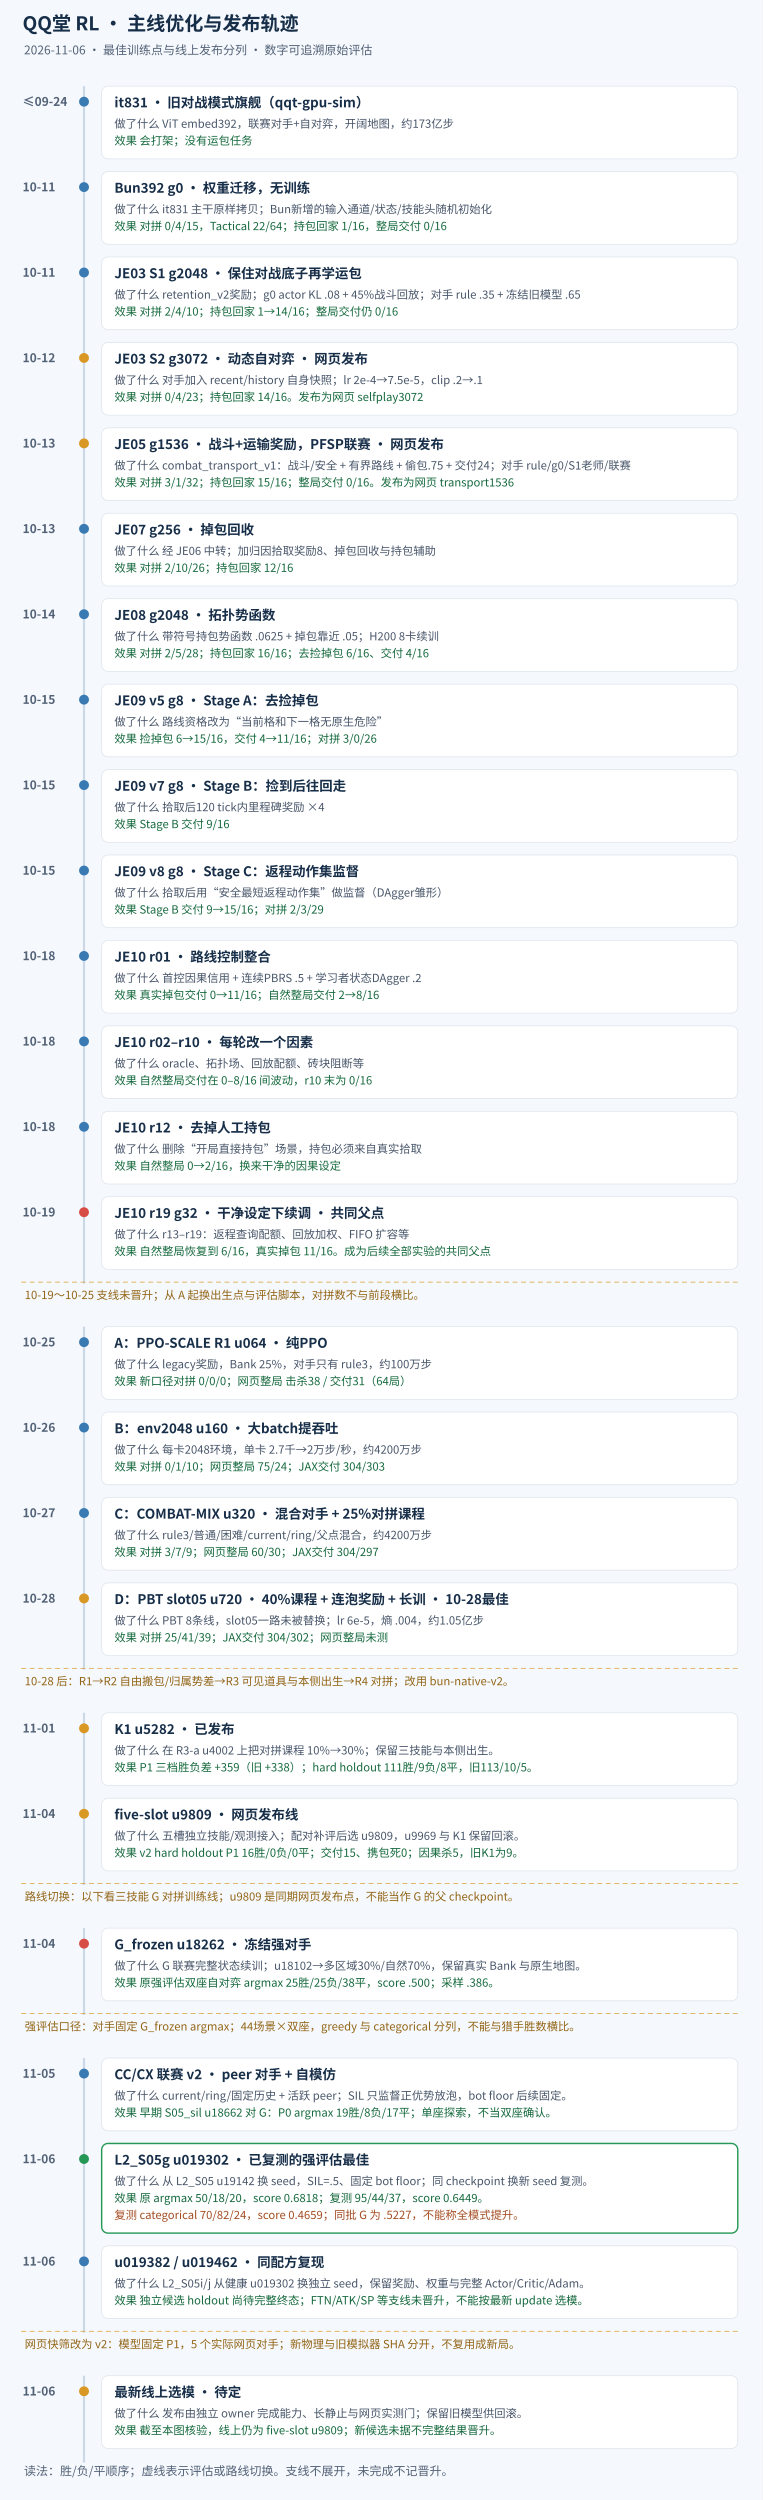
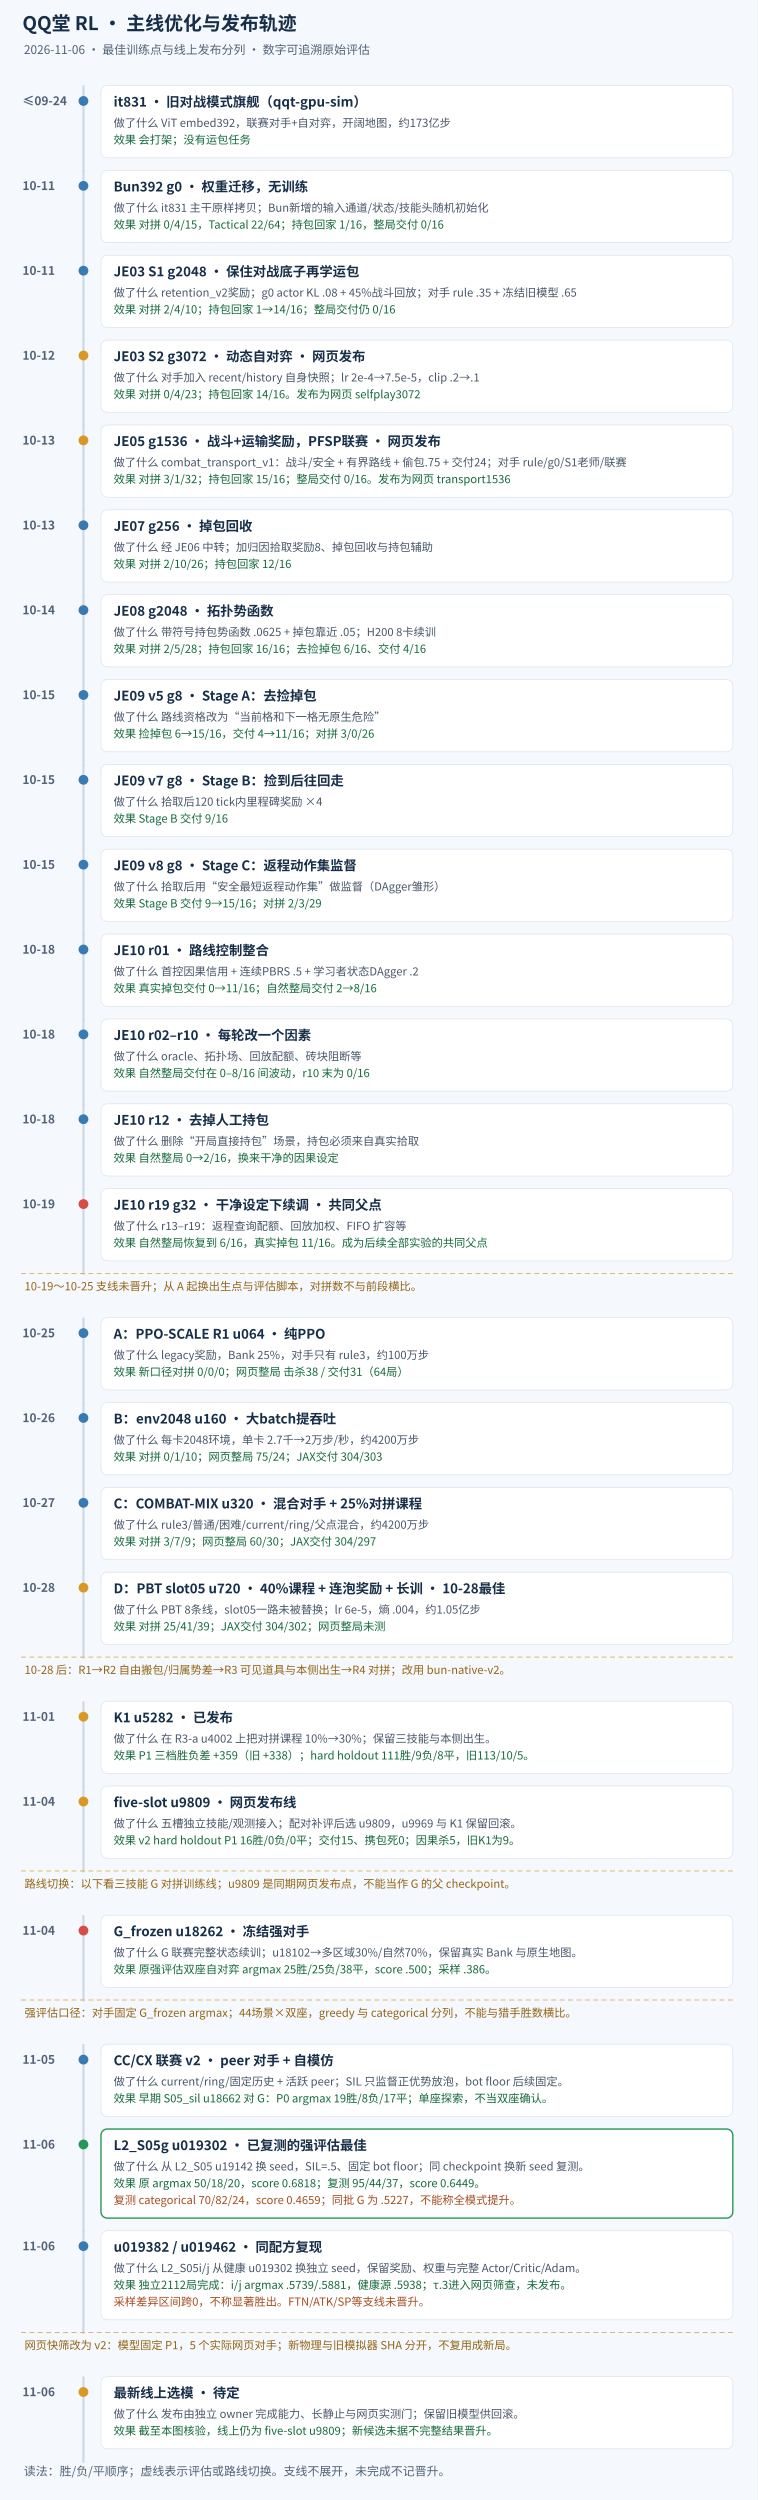
- <svg xmlns="http://www.w3.org/2000/svg" width="1080" height="3541" viewBox="0 0 1080 3541" role="img" aria-labelledby="title desc">
+ <svg xmlns="http://www.w3.org/2000/svg" width="1080" height="3565" viewBox="0 0 1080 3565" role="img" aria-labelledby="title desc">
  <rect width="100%" height="100%" fill="#f5f8fc" />
  <g font-family="Noto Sans CJK SC,Microsoft YaHei,PingFang SC,sans-serif">
    <text x="32" y="43" font-size="27" fill="#172e49" font-weight="bold">QQ堂 RL · 主线优化与发布轨迹</text>
    <text x="34" y="77" font-size="17" fill="#536277">2026-11-06 · 最佳训练点与线上发布分列 · 数字可追溯原始评估</text>
    <path d="M119 122V245" stroke="#cbd8e7" stroke-width="3" />
    <circle cx="119" cy="144" r="7" fill="#387ab1" />
    <rect x="144" y="122" width="901" height="103" rx="9" fill="white" stroke="#dce3ec" stroke-width="1" />
    <text x="32" y="150" font-size="17" fill="#536277" font-weight="bold">≤09-24</text>
    <text x="162" y="152" font-size="19" fill="#172e49" font-weight="bold">it831 · 旧对战模式旗舰（qqt-gpu-sim）</text>
    <text x="162" y="181" font-size="16" fill="#475569" font-weight="normal">做了什么  ViT embed392，联赛对手+自对弈，开阔地图，约173亿步</text>
    <text x="162" y="205" font-size="16" fill="#14683c" font-weight="normal">效果  会打架；没有运包任务</text>
    <path d="M119 243V366" stroke="#cbd8e7" stroke-width="3" />
    <circle cx="119" cy="265" r="7" fill="#387ab1" />
    <rect x="144" y="243" width="901" height="103" rx="9" fill="white" stroke="#dce3ec" stroke-width="1" />
    <text x="32" y="271" font-size="17" fill="#536277" font-weight="bold">10-11</text>
    <text x="162" y="273" font-size="19" fill="#172e49" font-weight="bold">Bun392 g0 · 权重迁移，无训练</text>
    <text x="162" y="302" font-size="16" fill="#475569" font-weight="normal">做了什么  it831 主干原样拷贝；Bun新增的输入通道/状态/技能头随机初始化</text>
    <text x="162" y="326" font-size="16" fill="#14683c" font-weight="normal">效果  对拼 0/4/15，Tactical 22/64；持包回家 1/16，整局交付 0/16</text>
    <path d="M119 364V487" stroke="#cbd8e7" stroke-width="3" />
    <circle cx="119" cy="386" r="7" fill="#387ab1" />
    <rect x="144" y="364" width="901" height="103" rx="9" fill="white" stroke="#dce3ec" stroke-width="1" />
    <text x="32" y="392" font-size="17" fill="#536277" font-weight="bold">10-11</text>
    <text x="162" y="394" font-size="19" fill="#172e49" font-weight="bold">JE03 S1 g2048 · 保住对战底子再学运包</text>
    <text x="162" y="423" font-size="16" fill="#475569" font-weight="normal">做了什么  retention_v2奖励；g0 actor KL .08 + 45%战斗回放；对手 rule .35 + 冻结旧模型 .65</text>
    <text x="162" y="447" font-size="16" fill="#14683c" font-weight="normal">效果  对拼 2/4/10；持包回家 1→14/16；整局交付仍 0/16</text>
    <path d="M119 485V608" stroke="#cbd8e7" stroke-width="3" />
    <circle cx="119" cy="507" r="7" fill="#d99723" />
    <rect x="144" y="485" width="901" height="103" rx="9" fill="white" stroke="#dce3ec" stroke-width="1" />
    <text x="32" y="513" font-size="17" fill="#536277" font-weight="bold">10-12</text>
    <text x="162" y="515" font-size="19" fill="#172e49" font-weight="bold">JE03 S2 g3072 · 动态自对弈 · 网页发布</text>
    <text x="162" y="544" font-size="16" fill="#475569" font-weight="normal">做了什么  对手加入 recent/history 自身快照；lr 2e-4→7.5e-5，clip .2→.1</text>
    <text x="162" y="568" font-size="16" fill="#14683c" font-weight="normal">效果  对拼 0/4/23；持包回家 14/16。发布为网页 selfplay3072</text>
    <path d="M119 606V729" stroke="#cbd8e7" stroke-width="3" />
    <circle cx="119" cy="628" r="7" fill="#d99723" />
    <rect x="144" y="606" width="901" height="103" rx="9" fill="white" stroke="#dce3ec" stroke-width="1" />
    <text x="32" y="634" font-size="17" fill="#536277" font-weight="bold">10-13</text>
    <text x="162" y="636" font-size="19" fill="#172e49" font-weight="bold">JE05 g1536 · 战斗+运输奖励，PFSP联赛 · 网页发布</text>
    <text x="162" y="665" font-size="16" fill="#475569" font-weight="normal">做了什么  combat_transport_v1：战斗/安全 + 有界路线 + 偷包.75 + 交付24；对手 rule/g0/S1老师/联赛</text>
    <text x="162" y="689" font-size="16" fill="#14683c" font-weight="normal">效果  对拼 3/1/32；持包回家 15/16；整局交付 0/16。发布为网页 transport1536</text>
    <path d="M119 727V850" stroke="#cbd8e7" stroke-width="3" />
    <circle cx="119" cy="749" r="7" fill="#387ab1" />
    <rect x="144" y="727" width="901" height="103" rx="9" fill="white" stroke="#dce3ec" stroke-width="1" />
    <text x="32" y="755" font-size="17" fill="#536277" font-weight="bold">10-13</text>
    <text x="162" y="757" font-size="19" fill="#172e49" font-weight="bold">JE07 g256 · 掉包回收</text>
    <text x="162" y="786" font-size="16" fill="#475569" font-weight="normal">做了什么  经 JE06 中转；加归因拾取奖励8、掉包回收与持包辅助</text>
    <text x="162" y="810" font-size="16" fill="#14683c" font-weight="normal">效果  对拼 2/10/26；持包回家 12/16</text>
    <path d="M119 848V971" stroke="#cbd8e7" stroke-width="3" />
    <circle cx="119" cy="870" r="7" fill="#387ab1" />
    <rect x="144" y="848" width="901" height="103" rx="9" fill="white" stroke="#dce3ec" stroke-width="1" />
    <text x="32" y="876" font-size="17" fill="#536277" font-weight="bold">10-14</text>
    <text x="162" y="878" font-size="19" fill="#172e49" font-weight="bold">JE08 g2048 · 拓扑势函数</text>
    <text x="162" y="907" font-size="16" fill="#475569" font-weight="normal">做了什么  带符号持包势函数 .0625 + 掉包靠近 .05；H200 8卡续训</text>
    <text x="162" y="931" font-size="16" fill="#14683c" font-weight="normal">效果  对拼 2/5/28；持包回家 16/16；去捡掉包 6/16、交付 4/16</text>
    <path d="M119 969V1092" stroke="#cbd8e7" stroke-width="3" />
    <circle cx="119" cy="991" r="7" fill="#387ab1" />
    <rect x="144" y="969" width="901" height="103" rx="9" fill="white" stroke="#dce3ec" stroke-width="1" />
    <text x="32" y="997" font-size="17" fill="#536277" font-weight="bold">10-15</text>
    <text x="162" y="999" font-size="19" fill="#172e49" font-weight="bold">JE09 v5 g8 · Stage A：去捡掉包</text>
    <text x="162" y="1028" font-size="16" fill="#475569" font-weight="normal">做了什么  路线资格改为“当前格和下一格无原生危险”</text>
    <text x="162" y="1052" font-size="16" fill="#14683c" font-weight="normal">效果  捡掉包 6→15/16，交付 4→11/16；对拼 3/0/26</text>
    <path d="M119 1090V1213" stroke="#cbd8e7" stroke-width="3" />
    <circle cx="119" cy="1112" r="7" fill="#387ab1" />
    <rect x="144" y="1090" width="901" height="103" rx="9" fill="white" stroke="#dce3ec" stroke-width="1" />
    <text x="32" y="1118" font-size="17" fill="#536277" font-weight="bold">10-15</text>
    <text x="162" y="1120" font-size="19" fill="#172e49" font-weight="bold">JE09 v7 g8 · Stage B：捡到后往回走</text>
    <text x="162" y="1149" font-size="16" fill="#475569" font-weight="normal">做了什么  拾取后120 tick内里程碑奖励 ×4</text>
    <text x="162" y="1173" font-size="16" fill="#14683c" font-weight="normal">效果  Stage B 交付 9/16</text>
    <path d="M119 1211V1334" stroke="#cbd8e7" stroke-width="3" />
    <circle cx="119" cy="1233" r="7" fill="#387ab1" />
    <rect x="144" y="1211" width="901" height="103" rx="9" fill="white" stroke="#dce3ec" stroke-width="1" />
    <text x="32" y="1239" font-size="17" fill="#536277" font-weight="bold">10-15</text>
    <text x="162" y="1241" font-size="19" fill="#172e49" font-weight="bold">JE09 v8 g8 · Stage C：返程动作集监督</text>
    <text x="162" y="1270" font-size="16" fill="#475569" font-weight="normal">做了什么  拾取后用“安全最短返程动作集”做监督（DAgger雏形）</text>
    <text x="162" y="1294" font-size="16" fill="#14683c" font-weight="normal">效果  Stage B 交付 9→15/16；对拼 2/3/29</text>
    <path d="M119 1332V1455" stroke="#cbd8e7" stroke-width="3" />
    <circle cx="119" cy="1354" r="7" fill="#387ab1" />
    <rect x="144" y="1332" width="901" height="103" rx="9" fill="white" stroke="#dce3ec" stroke-width="1" />
    <text x="32" y="1360" font-size="17" fill="#536277" font-weight="bold">10-18</text>
    <text x="162" y="1362" font-size="19" fill="#172e49" font-weight="bold">JE10 r01 · 路线控制整合</text>
    <text x="162" y="1391" font-size="16" fill="#475569" font-weight="normal">做了什么  首控因果信用 + 连续PBRS .5 + 学习者状态DAgger .2</text>
    <text x="162" y="1415" font-size="16" fill="#14683c" font-weight="normal">效果  真实掉包交付 0→11/16；自然整局交付 2→8/16</text>
    <path d="M119 1453V1576" stroke="#cbd8e7" stroke-width="3" />
    <circle cx="119" cy="1475" r="7" fill="#387ab1" />
    <rect x="144" y="1453" width="901" height="103" rx="9" fill="white" stroke="#dce3ec" stroke-width="1" />
    <text x="32" y="1481" font-size="17" fill="#536277" font-weight="bold">10-18</text>
    <text x="162" y="1483" font-size="19" fill="#172e49" font-weight="bold">JE10 r02–r10 · 每轮改一个因素</text>
    <text x="162" y="1512" font-size="16" fill="#475569" font-weight="normal">做了什么  oracle、拓扑场、回放配额、砖块阻断等</text>
    <text x="162" y="1536" font-size="16" fill="#14683c" font-weight="normal">效果  自然整局交付在 0–8/16 间波动，r10 末为 0/16</text>
    <path d="M119 1574V1697" stroke="#cbd8e7" stroke-width="3" />
    <circle cx="119" cy="1596" r="7" fill="#387ab1" />
    <rect x="144" y="1574" width="901" height="103" rx="9" fill="white" stroke="#dce3ec" stroke-width="1" />
    <text x="32" y="1602" font-size="17" fill="#536277" font-weight="bold">10-18</text>
    <text x="162" y="1604" font-size="19" fill="#172e49" font-weight="bold">JE10 r12 · 去掉人工持包</text>
    <text x="162" y="1633" font-size="16" fill="#475569" font-weight="normal">做了什么  删除“开局直接持包”场景，持包必须来自真实拾取</text>
    <text x="162" y="1657" font-size="16" fill="#14683c" font-weight="normal">效果  自然整局 0→2/16，换来干净的因果设定</text>
    <path d="M119 1695V1818" stroke="#cbd8e7" stroke-width="3" />
    <circle cx="119" cy="1717" r="7" fill="#d74c44" />
    <rect x="144" y="1695" width="901" height="103" rx="9" fill="white" stroke="#dce3ec" stroke-width="1" />
    <text x="32" y="1723" font-size="17" fill="#536277" font-weight="bold">10-19</text>
    <text x="162" y="1725" font-size="19" fill="#172e49" font-weight="bold">JE10 r19 g32 · 干净设定下续调 · 共同父点</text>
    <text x="162" y="1754" font-size="16" fill="#475569" font-weight="normal">做了什么  r13–r19：返程查询配额、回放加权、FIFO 扩容等</text>
    <text x="162" y="1778" font-size="16" fill="#14683c" font-weight="normal">效果  自然整局恢复到 6/16，真实掉包 11/16。成为后续全部实验的共同父点</text>
    <path d="M30 1816H1050" stroke="#d99b28" stroke-dasharray="7 5" />
    <text x="35" y="1840" font-size="16" fill="#926415" font-weight="normal">10-19～10-25 支线未晋升；从 A 起换出生点与评估脚本，对拼数不与前段横比。</text>
    <path d="M119 1879V2002" stroke="#cbd8e7" stroke-width="3" />
    <circle cx="119" cy="1901" r="7" fill="#387ab1" />
    <rect x="144" y="1879" width="901" height="103" rx="9" fill="white" stroke="#dce3ec" stroke-width="1" />
    <text x="32" y="1907" font-size="17" fill="#536277" font-weight="bold">10-25</text>
    <text x="162" y="1909" font-size="19" fill="#172e49" font-weight="bold">A：PPO-SCALE R1 u064 · 纯PPO</text>
    <text x="162" y="1938" font-size="16" fill="#475569" font-weight="normal">做了什么  legacy奖励，Bank 25%，对手只有 rule3，约100万步</text>
    <text x="162" y="1962" font-size="16" fill="#14683c" font-weight="normal">效果  新口径对拼 0/0/0；网页整局 击杀38 / 交付31（64局）</text>
    <path d="M119 2000V2123" stroke="#cbd8e7" stroke-width="3" />
    <circle cx="119" cy="2022" r="7" fill="#387ab1" />
    <rect x="144" y="2000" width="901" height="103" rx="9" fill="white" stroke="#dce3ec" stroke-width="1" />
    <text x="32" y="2028" font-size="17" fill="#536277" font-weight="bold">10-26</text>
    <text x="162" y="2030" font-size="19" fill="#172e49" font-weight="bold">B：env2048 u160 · 大batch提吞吐</text>
    <text x="162" y="2059" font-size="16" fill="#475569" font-weight="normal">做了什么  每卡2048环境，单卡 2.7千→2万步/秒，约4200万步</text>
    <text x="162" y="2083" font-size="16" fill="#14683c" font-weight="normal">效果  对拼 0/1/10；网页整局 75/24；JAX交付 304/303</text>
    <path d="M119 2121V2244" stroke="#cbd8e7" stroke-width="3" />
    <circle cx="119" cy="2143" r="7" fill="#387ab1" />
    <rect x="144" y="2121" width="901" height="103" rx="9" fill="white" stroke="#dce3ec" stroke-width="1" />
    <text x="32" y="2149" font-size="17" fill="#536277" font-weight="bold">10-27</text>
    <text x="162" y="2151" font-size="19" fill="#172e49" font-weight="bold">C：COMBAT-MIX u320 · 混合对手 + 25%对拼课程</text>
    <text x="162" y="2180" font-size="16" fill="#475569" font-weight="normal">做了什么  rule3/普通/困难/current/ring/父点混合，约4200万步</text>
    <text x="162" y="2204" font-size="16" fill="#14683c" font-weight="normal">效果  对拼 3/7/9；网页整局 60/30；JAX交付 304/297</text>
    <path d="M119 2242V2365" stroke="#cbd8e7" stroke-width="3" />
    <circle cx="119" cy="2264" r="7" fill="#d99723" />
    <rect x="144" y="2242" width="901" height="103" rx="9" fill="white" stroke="#dce3ec" stroke-width="1" />
    <text x="32" y="2270" font-size="17" fill="#536277" font-weight="bold">10-28</text>
    <text x="162" y="2272" font-size="19" fill="#172e49" font-weight="bold">D：PBT slot05 u720 · 40%课程 + 连泡奖励 + 长训 · 10-28最佳</text>
    <text x="162" y="2301" font-size="16" fill="#475569" font-weight="normal">做了什么  PBT 8条线，slot05一路未被替换；lr 6e-5，熵 .004，约1.05亿步</text>
    <text x="162" y="2325" font-size="16" fill="#14683c" font-weight="normal">效果  对拼 25/41/39；JAX交付 304/302；网页整局未测</text>
    <path d="M30 2363H1050" stroke="#d99b28" stroke-dasharray="7 5" />
    <text x="35" y="2387" font-size="16" fill="#926415" font-weight="normal">10-28 后：R1→R2 自由搬包/归属势差→R3 可见道具与本侧出生→R4 对拼；改用 bun-native-v2。</text>
    <path d="M119 2426V2549" stroke="#cbd8e7" stroke-width="3" />
    <circle cx="119" cy="2448" r="7" fill="#d99723" />
    <rect x="144" y="2426" width="901" height="103" rx="9" fill="white" stroke="#dce3ec" stroke-width="1" />
    <text x="32" y="2454" font-size="17" fill="#536277" font-weight="bold">11-01</text>
    <text x="162" y="2456" font-size="19" fill="#172e49" font-weight="bold">K1 u5282 · 已发布</text>
    <text x="162" y="2485" font-size="16" fill="#475569" font-weight="normal">做了什么  在 R3-a u4002 上把对拼课程 10%→30%；保留三技能与本侧出生。</text>
    <text x="162" y="2509" font-size="16" fill="#14683c" font-weight="normal">效果  P1 三档胜负差 +359（旧 +338）；hard holdout 111胜/9负/8平，旧113/10/5。</text>
    <path d="M119 2547V2670" stroke="#cbd8e7" stroke-width="3" />
    <circle cx="119" cy="2569" r="7" fill="#d99723" />
    <rect x="144" y="2547" width="901" height="103" rx="9" fill="white" stroke="#dce3ec" stroke-width="1" />
    <text x="32" y="2575" font-size="17" fill="#536277" font-weight="bold">11-04</text>
    <text x="162" y="2577" font-size="19" fill="#172e49" font-weight="bold">five-slot u9809 · 网页发布线</text>
    <text x="162" y="2606" font-size="16" fill="#475569" font-weight="normal">做了什么  五槽独立技能/观测接入；配对补评后选 u9809，u9969 与 K1 保留回滚。</text>
    <text x="162" y="2630" font-size="16" fill="#14683c" font-weight="normal">效果  v2 hard holdout P1 16胜/0负/0平；交付15、携包死0；因果杀5，旧K1为9。</text>
    <path d="M30 2668H1050" stroke="#d99b28" stroke-dasharray="7 5" />
    <text x="35" y="2692" font-size="16" fill="#926415" font-weight="normal">路线切换：以下看三技能 G 对拼训练线；u9809 是同期网页发布点，不能当作 G 的父 checkpoint。</text>
    <path d="M119 2731V2854" stroke="#cbd8e7" stroke-width="3" />
    <circle cx="119" cy="2753" r="7" fill="#d74c44" />
    <rect x="144" y="2731" width="901" height="103" rx="9" fill="white" stroke="#dce3ec" stroke-width="1" />
    <text x="32" y="2759" font-size="17" fill="#536277" font-weight="bold">11-04</text>
    <text x="162" y="2761" font-size="19" fill="#172e49" font-weight="bold">G_frozen u18262 · 冻结强对手</text>
    <text x="162" y="2790" font-size="16" fill="#475569" font-weight="normal">做了什么  G 联赛完整状态续训；u18102→多区域30%/自然70%，保留真实 Bank 与原生地图。</text>
    <text x="162" y="2814" font-size="16" fill="#14683c" font-weight="normal">效果  原强评估双座自对弈 argmax 25胜/25负/38平，score .500；采样 .386。</text>
    <path d="M30 2852H1050" stroke="#d99b28" stroke-dasharray="7 5" />
    <text x="35" y="2876" font-size="16" fill="#926415" font-weight="normal">强评估口径：对手固定 G_frozen argmax；44场景×双座，greedy 与 categorical 分列，不能与猎手胜数横比。</text>
    <path d="M119 2915V3038" stroke="#cbd8e7" stroke-width="3" />
    <circle cx="119" cy="2937" r="7" fill="#387ab1" />
    <rect x="144" y="2915" width="901" height="103" rx="9" fill="white" stroke="#dce3ec" stroke-width="1" />
    <text x="32" y="2943" font-size="17" fill="#536277" font-weight="bold">11-05</text>
    <text x="162" y="2945" font-size="19" fill="#172e49" font-weight="bold">CC/CX 联赛 v2 · peer 对手 + 自模仿</text>
    <text x="162" y="2974" font-size="16" fill="#475569" font-weight="normal">做了什么  current/ring/固定历史 + 活跃 peer；SIL 只监督正优势放泡，bot floor 后续固定。</text>
    <text x="162" y="2998" font-size="16" fill="#14683c" font-weight="normal">效果  早期 S05_sil u18662 对 G：P0 argmax 19胜/8负/17平；单座探索，不当双座确认。</text>
    <path d="M119 3036V3183" stroke="#cbd8e7" stroke-width="3" />
    <circle cx="119" cy="3058" r="7" fill="#269856" />
    <rect x="144" y="3036" width="901" height="127" rx="9" fill="white" stroke="#269856" stroke-width="2" />
    <text x="32" y="3064" font-size="17" fill="#536277" font-weight="bold">11-06</text>
    <text x="162" y="3066" font-size="19" fill="#172e49" font-weight="bold">L2_S05g u019302 · 已复测的强评估最佳</text>
    <text x="162" y="3095" font-size="16" fill="#475569" font-weight="normal">做了什么  从 L2_S05 u19142 换 seed，SIL=.5、固定 bot floor；同 checkpoint 换新 seed 复测。</text>
    <text x="162" y="3119" font-size="16" fill="#14683c" font-weight="normal">效果  原 argmax 50/18/20，score 0.6818；复测 95/44/37，score 0.6449。</text>
    <text x="162" y="3143" font-size="16" fill="#a34b20" font-weight="normal">复测 categorical 70/82/24，score 0.4659；同批 G 为 .5227，不能称全模式提升。</text>
-     <path d="M119 3181V3304" stroke="#cbd8e7" stroke-width="3" />
+     <path d="M119 3181V3328" stroke="#cbd8e7" stroke-width="3" />
    <circle cx="119" cy="3203" r="7" fill="#387ab1" />
-     <rect x="144" y="3181" width="901" height="103" rx="9" fill="white" stroke="#dce3ec" stroke-width="1" />
+     <rect x="144" y="3181" width="901" height="127" rx="9" fill="white" stroke="#dce3ec" stroke-width="1" />
    <text x="32" y="3209" font-size="17" fill="#536277" font-weight="bold">11-06</text>
    <text x="162" y="3211" font-size="19" fill="#172e49" font-weight="bold">u019382 / u019462 · 同配方复现</text>
    <text x="162" y="3240" font-size="16" fill="#475569" font-weight="normal">做了什么  L2_S05i/j 从健康 u019302 换独立 seed，保留奖励、权重与完整 Actor/Critic/Adam。</text>
-     <text x="162" y="3264" font-size="16" fill="#14683c" font-weight="normal">效果  独立候选 holdout 尚待完整终态；FTN/ATK/SP 等支线未晋升，不能按最新 update 选模。</text>
-     <path d="M30 3302H1050" stroke="#d99b28" stroke-dasharray="7 5" />
-     <text x="35" y="3326" font-size="16" fill="#926415" font-weight="normal">网页快筛改为 v2：模型固定 P1，5 个实际网页对手；新物理与旧模拟器 SHA 分开，不复用成新局。</text>
-     <path d="M119 3365V3488" stroke="#cbd8e7" stroke-width="3" />
-     <circle cx="119" cy="3387" r="7" fill="#d99723" />
-     <rect x="144" y="3365" width="901" height="103" rx="9" fill="white" stroke="#dce3ec" stroke-width="1" />
-     <text x="32" y="3393" font-size="17" fill="#536277" font-weight="bold">11-06</text>
-     <text x="162" y="3395" font-size="19" fill="#172e49" font-weight="bold">最新线上选模 · 待定</text>
-     <text x="162" y="3424" font-size="16" fill="#475569" font-weight="normal">做了什么  发布由独立 owner 完成能力、长静止与网页实测门；保留旧模型供回滚。</text>
-     <text x="162" y="3448" font-size="16" fill="#14683c" font-weight="normal">效果  截至本图核验，线上仍为 five-slot u9809；新候选未据不完整结果晋升。</text>
-     <text x="34" y="3506" font-size="17" fill="#536277" font-weight="normal">读法：胜/负/平顺序；虚线表示评估或路线切换。支线不展开，未完成不记晋升。</text>
+     <text x="162" y="3264" font-size="16" fill="#14683c" font-weight="normal">效果  独立2112局完成：i/j argmax .5739/.5881，健康源 .5938；τ.3进入网页筛查，未发布。</text>
+     <text x="162" y="3288" font-size="16" fill="#a34b20" font-weight="normal">采样差异区间跨0，不称显著胜出。FTN/ATK/SP等支线未晋升。</text>
+     <path d="M30 3326H1050" stroke="#d99b28" stroke-dasharray="7 5" />
+     <text x="35" y="3350" font-size="16" fill="#926415" font-weight="normal">网页快筛改为 v2：模型固定 P1，5 个实际网页对手；新物理与旧模拟器 SHA 分开，不复用成新局。</text>
+     <path d="M119 3389V3512" stroke="#cbd8e7" stroke-width="3" />
+     <circle cx="119" cy="3411" r="7" fill="#d99723" />
+     <rect x="144" y="3389" width="901" height="103" rx="9" fill="white" stroke="#dce3ec" stroke-width="1" />
+     <text x="32" y="3417" font-size="17" fill="#536277" font-weight="bold">11-06</text>
+     <text x="162" y="3419" font-size="19" fill="#172e49" font-weight="bold">最新线上选模 · 待定</text>
+     <text x="162" y="3448" font-size="16" fill="#475569" font-weight="normal">做了什么  发布由独立 owner 完成能力、长静止与网页实测门；保留旧模型供回滚。</text>
+     <text x="162" y="3472" font-size="16" fill="#14683c" font-weight="normal">效果  截至本图核验，线上仍为 five-slot u9809；新候选未据不完整结果晋升。</text>
+     <text x="34" y="3530" font-size="17" fill="#536277" font-weight="normal">读法：胜/负/平顺序；虚线表示评估或路线切换。支线不展开，未完成不记晋升。</text>
  </g>
</svg>
